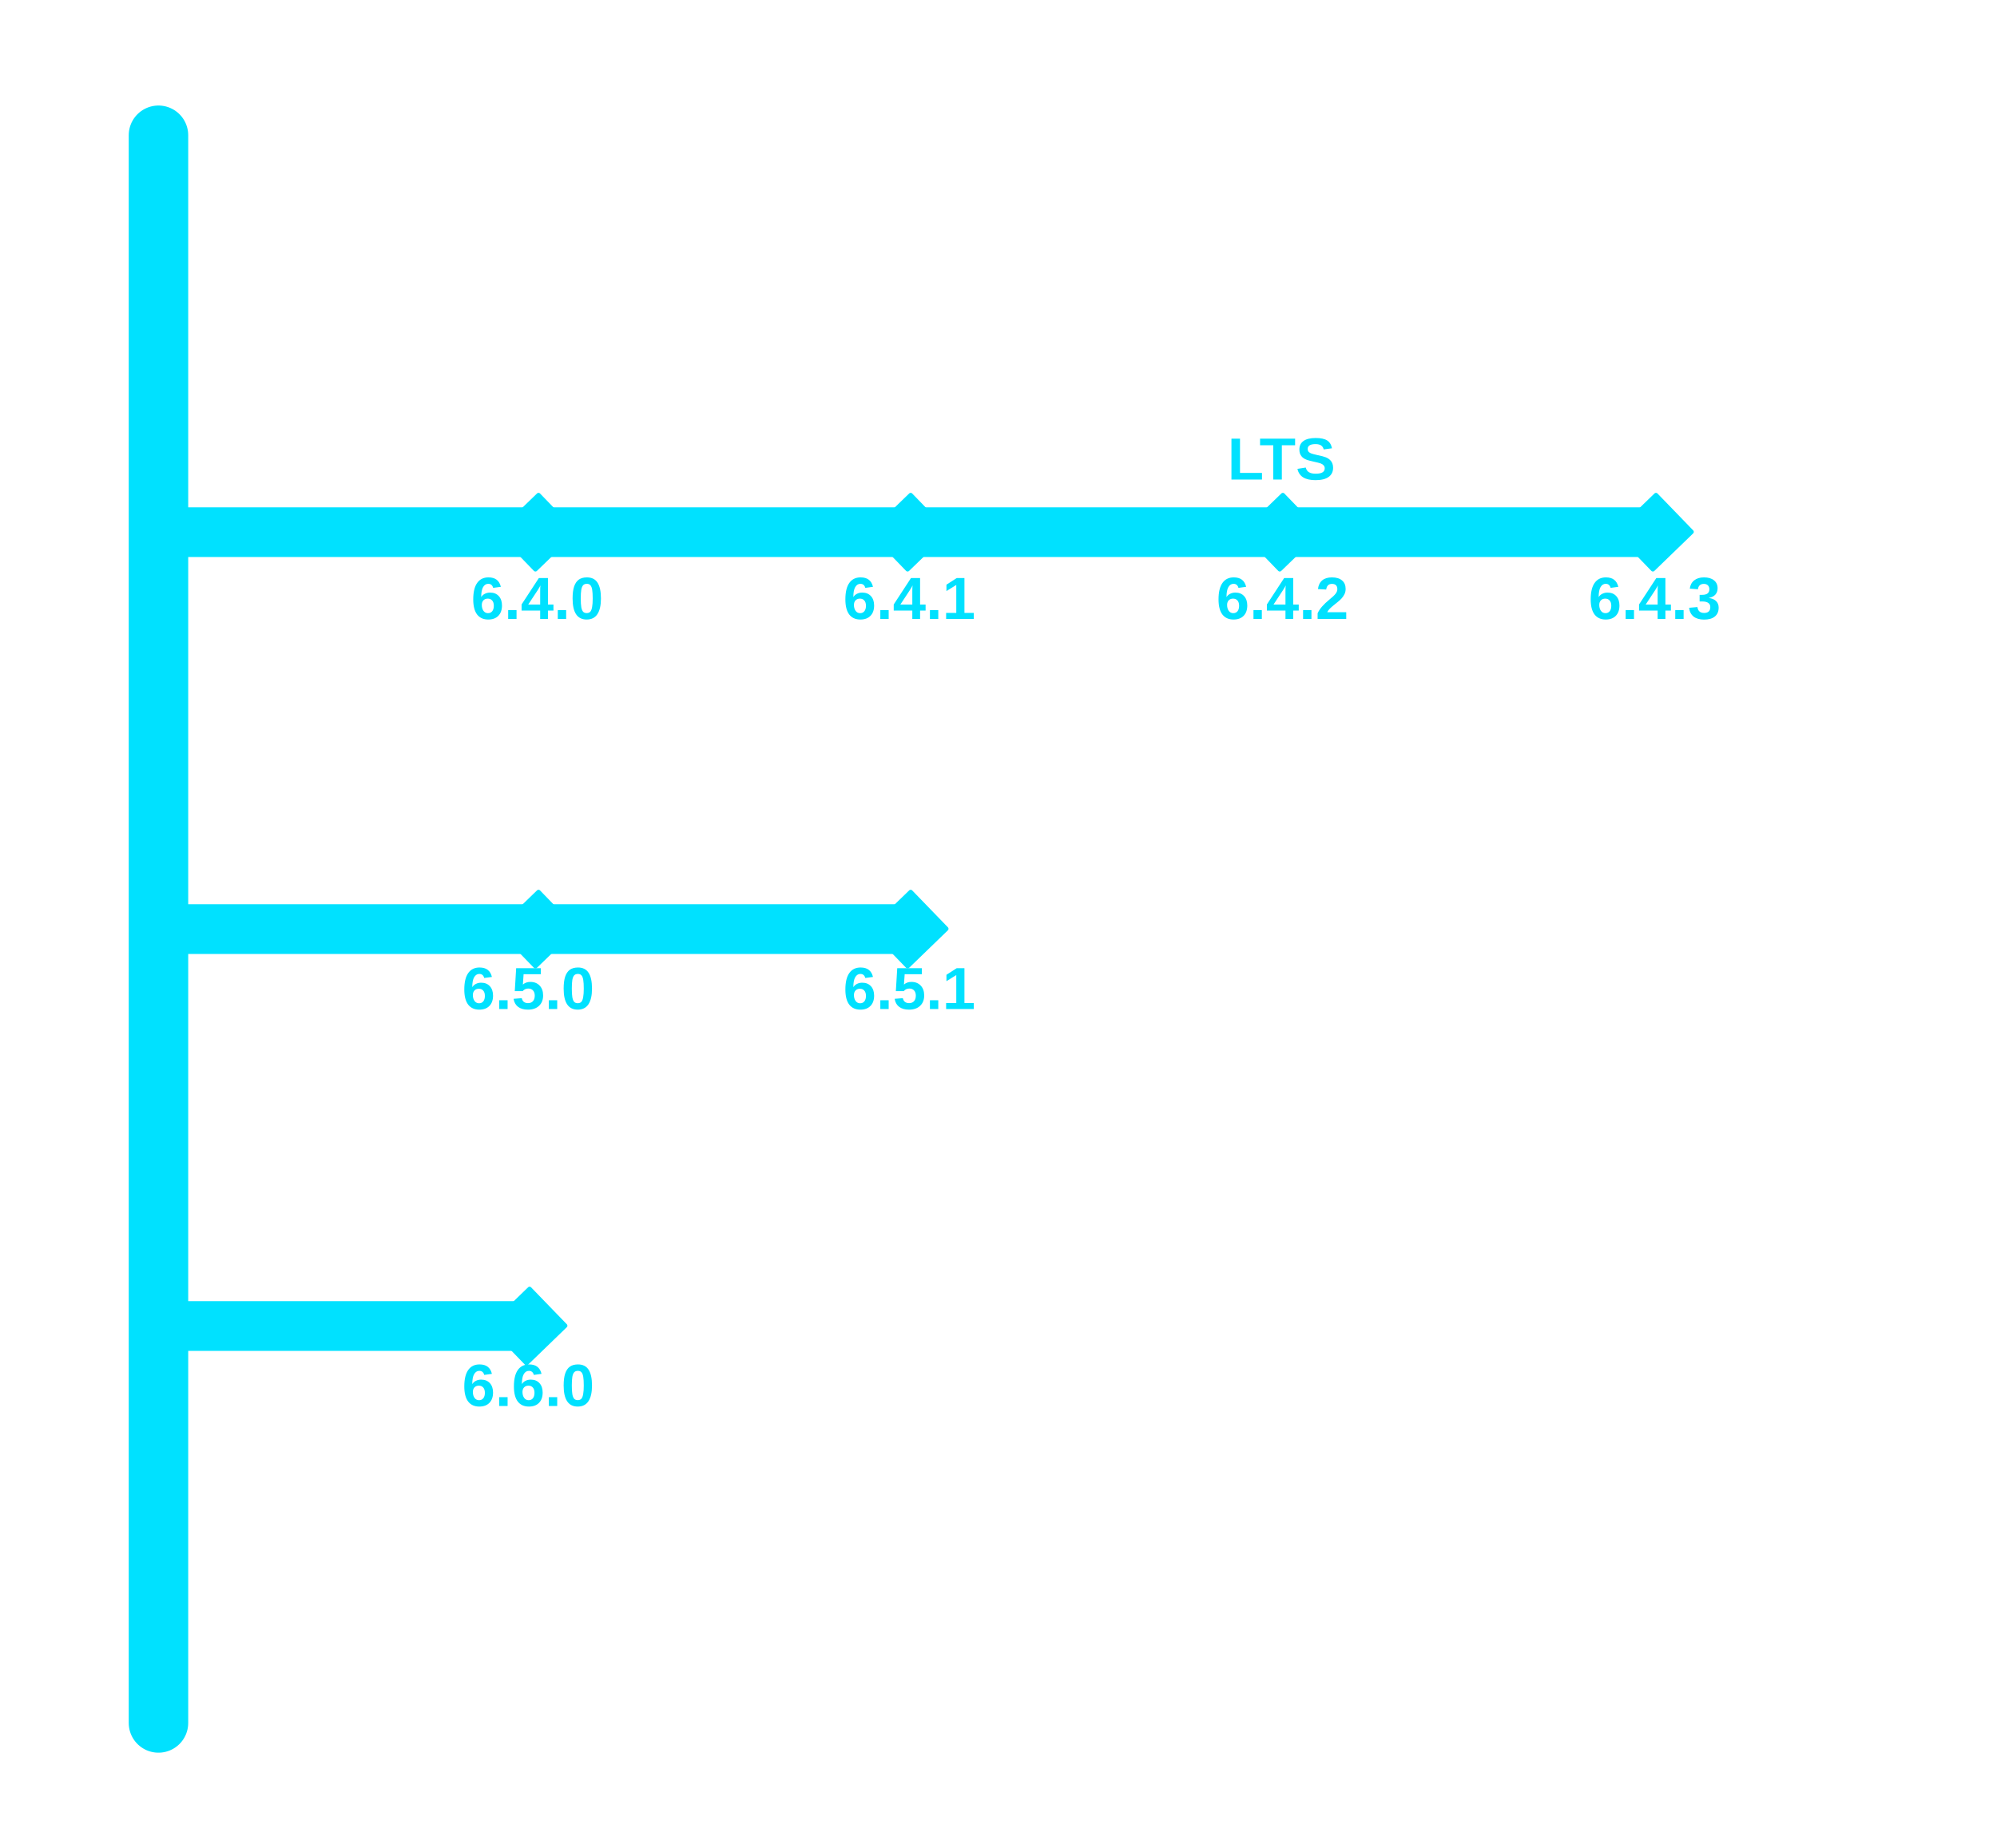
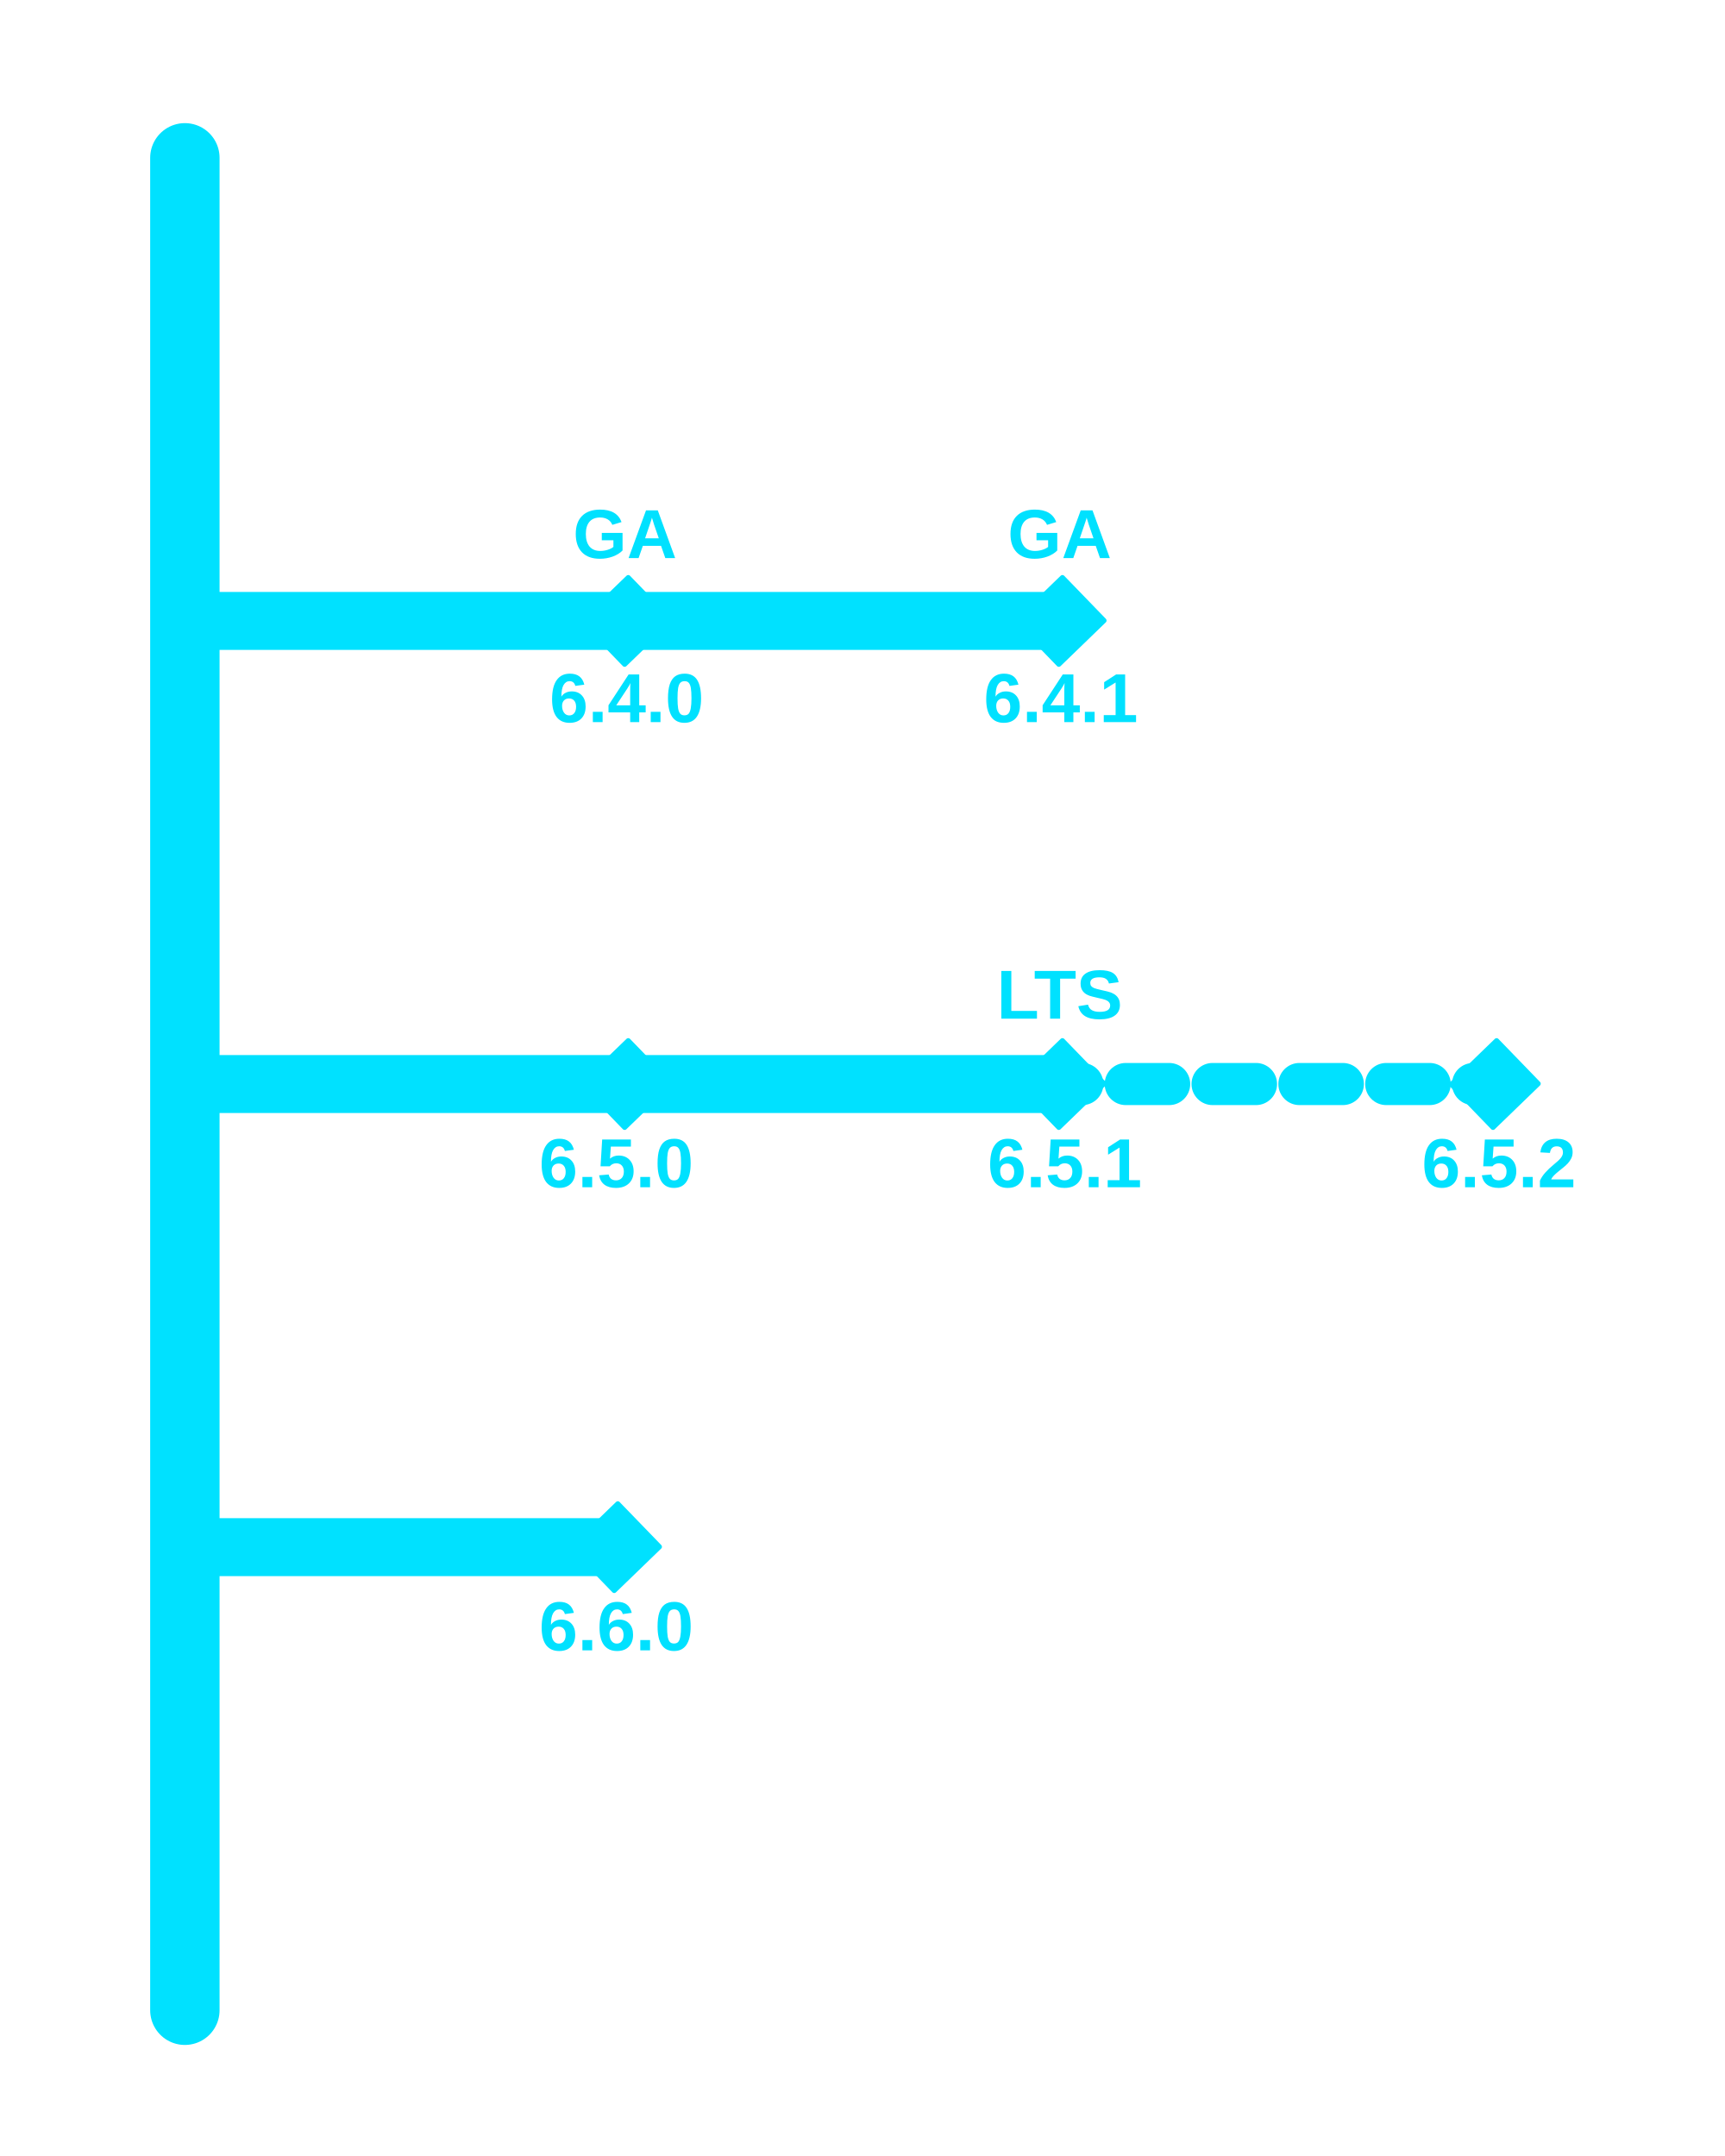
- <svg xmlns="http://www.w3.org/2000/svg" width="100%" height="100%" viewBox="0 0 470 435" version="1.1" xml:space="preserve" style="fill-rule:evenodd;clip-rule:evenodd;stroke-linecap:round;stroke-linejoin:round;stroke-miterlimit:1.5;">
-   <g id="Artboard1" transform="matrix(1,0,0,1,-165.416,-143.475)">
+ <svg xmlns="http://www.w3.org/2000/svg" width="100%" height="100%" viewBox="0 0 348 435" version="1.1" xml:space="preserve" style="fill-rule:evenodd;clip-rule:evenodd;stroke-linecap:round;stroke-linejoin:round;stroke-miterlimit:1.5;">
+   <g id="Artboard1" transform="matrix(0.739869,0,0,1,-122.387,-143.475)">
    <rect x="165.416" y="143.475" width="469.912" height="434.836" style="fill:none;" />
-     <g transform="matrix(1,0,0,1,0.416496,0.475075)">
+     <g transform="matrix(1.35159,0,0,1,-57.596,0.475075)">
      <path d="M202.296,174.841L202.296,548.594" style="fill:none;stroke:rgb(0,225,255);stroke-width:14px;" />
    </g>
-     <g transform="matrix(9.82714e-17,-1,0.234357,-4.55174e-17,161.737,471.05)">
+     <g transform="matrix(1.32823e-16,-1,0.316754,-4.55174e-17,160.443,471.05)">
      <path d="M202.296,174.841L202.296,548.594" style="fill:none;stroke:rgb(0,225,255);stroke-width:11.7px;" />
    </g>
-     <g transform="matrix(9.82714e-17,-1,0.234357,-4.55174e-17,250.819,471.05)">
+     <g transform="matrix(1.32823e-16,-1,0.316754,-4.55174e-17,280.845,471.05)">
      <path d="M202.296,174.841L202.296,548.594" style="fill:none;stroke:rgb(0,225,255);stroke-width:11.7px;" />
    </g>
-     <g transform="matrix(9.82714e-17,-1,0.234357,-4.55174e-17,338.41,471.05)">
+     <g transform="matrix(1.32823e-16,-1,0.316754,-4.55174e-17,162.458,564.488)">
      <path d="M202.296,174.841L202.296,548.594" style="fill:none;stroke:rgb(0,225,255);stroke-width:11.7px;" />
    </g>
-     <g transform="matrix(9.82714e-17,-1,0.234357,-4.55174e-17,426.225,471.05)">
+     <g transform="matrix(1.32823e-16,-1,0.316754,-4.55174e-17,280.845,564.488)">
      <path d="M202.296,174.841L202.296,548.594" style="fill:none;stroke:rgb(0,225,255);stroke-width:11.7px;" />
    </g>
-     <g transform="matrix(9.82714e-17,-1,0.234357,-4.55174e-17,163.227,564.488)">
+     <g transform="matrix(1.32823e-16,-1,0.316754,-4.55174e-17,399.233,564.488)">
+       <path d="M202.296,174.841L202.296,548.594" style="fill:none;" />
+       <path d="M198.046,174.841C198.046,164.833 199.95,156.707 202.296,156.707C204.641,156.707 206.546,164.833 206.546,174.841L206.546,193.529C206.546,203.538 204.641,211.664 202.296,211.664C199.95,211.664 198.046,203.538 198.046,193.529L198.046,174.841ZM198.046,230.904C198.046,220.896 199.95,212.77 202.296,212.77C204.641,212.77 206.546,220.896 206.546,230.904L206.546,268.28C206.546,278.289 204.641,286.414 202.296,286.414C199.95,286.414 198.046,278.289 198.046,268.28L198.046,230.904ZM198.046,305.655C198.046,295.646 199.95,287.52 202.296,287.52C204.641,287.52 206.546,295.646 206.546,305.655L206.546,343.03C206.546,353.038 204.641,361.164 202.296,361.164C199.95,361.164 198.046,353.038 198.046,343.03L198.046,305.655ZM198.046,380.405C198.046,370.397 199.95,362.271 202.296,362.271C204.641,362.271 206.546,370.397 206.546,380.405L206.546,417.781C206.546,427.79 204.641,435.916 202.296,435.916C199.95,435.916 198.046,427.79 198.046,417.781L198.046,380.405ZM198.046,455.156C198.046,445.147 199.95,437.021 202.296,437.021C204.641,437.021 206.546,445.147 206.546,455.156L206.546,492.531C206.546,502.54 204.641,510.665 202.296,510.665C199.95,510.665 198.046,502.54 198.046,492.531L198.046,455.156ZM198.046,529.906C198.046,519.897 199.95,511.771 202.296,511.771C204.641,511.771 206.546,519.897 206.546,529.906L206.546,548.594C206.546,558.603 204.641,566.729 202.296,566.729C199.95,566.729 198.046,558.603 198.046,548.594L198.046,529.906Z" style="fill:rgb(0,225,255);" />
+     </g>
+     <g transform="matrix(1.32823e-16,-1,0.316754,-4.55174e-17,159.615,657.926)">
      <path d="M202.296,174.841L202.296,548.594" style="fill:none;stroke:rgb(0,225,255);stroke-width:11.7px;" />
    </g>
-     <g transform="matrix(9.82714e-17,-1,0.234357,-4.55174e-17,250.819,564.488)">
-       <path d="M202.296,174.841L202.296,548.594" style="fill:none;stroke:rgb(0,225,255);stroke-width:11.7px;" />
-     </g>
-     <g transform="matrix(9.82714e-17,-1,0.234357,-4.55174e-17,161.124,657.926)">
-       <path d="M202.296,174.841L202.296,548.594" style="fill:none;stroke:rgb(0,225,255);stroke-width:11.7px;" />
-     </g>
-     <g transform="matrix(0.56932,-0.550832,0.550832,0.56932,-179.164,231.125)">
+     <g transform="matrix(0.769487,-0.550832,0.7445,0.56932,-300.315,231.125)">
      <rect x="386.216" y="439.899" width="16.036" height="15.257" style="fill:rgb(0,225,255);stroke:rgb(0,225,255);stroke-width:1.26px;" />
    </g>
-     <g transform="matrix(0.56932,-0.550832,0.550832,0.56932,-91.5727,231.125)">
+     <g transform="matrix(0.769487,-0.550832,0.7445,0.56932,-181.928,231.125)">
      <rect x="386.216" y="439.899" width="16.036" height="15.257" style="fill:rgb(0,225,255);stroke:rgb(0,225,255);stroke-width:1.26px;" />
    </g>
-     <g transform="matrix(0.56932,-0.550832,0.550832,0.56932,-3.98134,231.125)">
+     <g transform="matrix(0.769487,-0.550832,0.7445,0.56932,-300.315,324.564)">
      <rect x="386.216" y="439.899" width="16.036" height="15.257" style="fill:rgb(0,225,255);stroke:rgb(0,225,255);stroke-width:1.26px;" />
    </g>
-     <g transform="matrix(0.56932,-0.550832,0.550832,0.56932,-179.164,324.564)">
+     <g transform="matrix(0.769487,-0.550832,0.7445,0.56932,-181.928,324.564)">
      <rect x="386.216" y="439.899" width="16.036" height="15.257" style="fill:rgb(0,225,255);stroke:rgb(0,225,255);stroke-width:1.26px;" />
    </g>
-     <g transform="matrix(0.56932,-0.550832,0.550832,0.56932,-91.5727,324.564)">
+     <g transform="matrix(0.769487,-0.550832,0.7445,0.56932,-63.5401,324.564)">
      <rect x="386.216" y="439.899" width="16.036" height="15.257" style="fill:rgb(0,225,255);stroke:rgb(0,225,255);stroke-width:1.26px;" />
    </g>
-     <g transform="matrix(0.56932,-0.550832,0.550832,0.56932,83.8336,231.125)">
+     <g transform="matrix(0.769487,-0.550832,0.7445,0.56932,-303.158,418.002)">
      <rect x="386.216" y="439.899" width="16.036" height="15.257" style="fill:rgb(0,225,255);stroke:rgb(0,225,255);stroke-width:1.26px;" />
    </g>
-     <g transform="matrix(0.56932,-0.550832,0.550832,0.56932,-181.267,418.002)">
-       <rect x="386.216" y="439.899" width="16.036" height="15.257" style="fill:rgb(0,225,255);stroke:rgb(0,225,255);stroke-width:1.26px;" />
-     </g>
-     <g transform="matrix(1,0,0,1,73.5068,-32.48)">
+     <g transform="matrix(1.35159,0,0,1,41.1922,-32.48)">
      <g transform="matrix(14,0,0,14,321.494,321.659)">
            </g>
      <text x="290.356px" y="321.659px" style="font-family:'Arial-BoldMT', 'Arial', sans-serif;font-weight:700;font-size:14px;fill:rgb(0,225,255);">6.4.1</text>
    </g>
-     <g transform="matrix(1,0,0,1,-14.0767,-32.48)">
+     <g transform="matrix(1.35159,0,0,1,-77.1849,-32.48)">
      <g transform="matrix(14,0,0,14,321.494,321.659)">
            </g>
      <text x="290.356px" y="321.659px" style="font-family:'Arial-BoldMT', 'Arial', sans-serif;font-weight:700;font-size:14px;fill:rgb(0,225,255);">6.4.0</text>
    </g>
-     <g transform="matrix(1,0,0,1,161.33,-32.48)">
-       <g transform="matrix(14,0,0,14,321.494,321.659)">
-             </g>
-       <text x="290.356px" y="321.659px" style="font-family:'Arial-BoldMT', 'Arial', sans-serif;font-weight:700;font-size:14px;fill:rgb(0,225,255);">6.4.2</text>
-     </g>
-     <g transform="matrix(1,0,0,1,248.921,-32.48)">
-       <g transform="matrix(14,0,0,14,321.494,321.659)">
-             </g>
-       <text x="290.356px" y="321.659px" style="font-family:'Arial-BoldMT', 'Arial', sans-serif;font-weight:700;font-size:14px;fill:rgb(0,225,255);">6.4.3</text>
-     </g>
-     <g transform="matrix(1,0,0,1,161.08,-65.2911)">
+     <g transform="matrix(1.35159,0,0,1,40.8656,27.3466)">
      <g transform="matrix(14,0,0,14,318.626,321.659)">
            </g>
      <text x="293.224px" y="321.659px" style="font-family:'Arial-BoldMT', 'Arial', sans-serif;font-weight:700;font-size:14px;fill:rgb(0,225,255);">L<tspan x="300.737px 309.289px " y="321.659px 321.659px ">TS</tspan>
      </text>
    </g>
-     <g transform="matrix(1,0,0,1,-16.1801,59.356)">
+     <g transform="matrix(1.35159,0,0,1,40.8656,-65.5822)">
+       <g transform="matrix(14,0,0,14,316.425,321.659)">
+             </g>
+       <text x="295.425px" y="321.659px" style="font-family:'Arial-BoldMT', 'Arial', sans-serif;font-weight:700;font-size:14px;fill:rgb(0,225,255);">GA</text>
+     </g>
+     <g transform="matrix(1.35159,0,0,1,-77.6653,-65.5822)">
+       <g transform="matrix(14,0,0,14,316.425,321.659)">
+             </g>
+       <text x="295.425px" y="321.659px" style="font-family:'Arial-BoldMT', 'Arial', sans-serif;font-weight:700;font-size:14px;fill:rgb(0,225,255);">GA</text>
+     </g>
+     <g transform="matrix(1.35159,0,0,1,-80.0278,61.356)">
      <g transform="matrix(14,0,0,14,321.494,321.659)">
            </g>
      <text x="290.356px" y="321.659px" style="font-family:'Arial-BoldMT', 'Arial', sans-serif;font-weight:700;font-size:14px;fill:rgb(0,225,255);">6.5.0</text>
    </g>
-     <g transform="matrix(1,0,0,1,73.5068,59.356)">
+     <g transform="matrix(1.35159,0,0,1,42.2653,61.356)">
      <g transform="matrix(14,0,0,14,321.494,321.659)">
            </g>
      <text x="290.356px" y="321.659px" style="font-family:'Arial-BoldMT', 'Arial', sans-serif;font-weight:700;font-size:14px;fill:rgb(0,225,255);">6.5.1</text>
    </g>
-     <g transform="matrix(1,0,0,1,-16.1801,152.794)">
+     <g transform="matrix(1.35159,0,0,1,160.653,61.356)">
+       <g transform="matrix(14,0,0,14,321.494,321.659)">
+             </g>
+       <text x="290.356px" y="321.659px" style="font-family:'Arial-BoldMT', 'Arial', sans-serif;font-weight:700;font-size:14px;fill:rgb(0,225,255);">6.5.2</text>
+     </g>
+     <g transform="matrix(1.35159,0,0,1,-80.0278,154.794)">
      <g transform="matrix(14,0,0,14,321.494,321.659)">
            </g>
      <text x="290.356px" y="321.659px" style="font-family:'Arial-BoldMT', 'Arial', sans-serif;font-weight:700;font-size:14px;fill:rgb(0,225,255);">6.6.0</text>
    </g>
  </g>
</svg>
